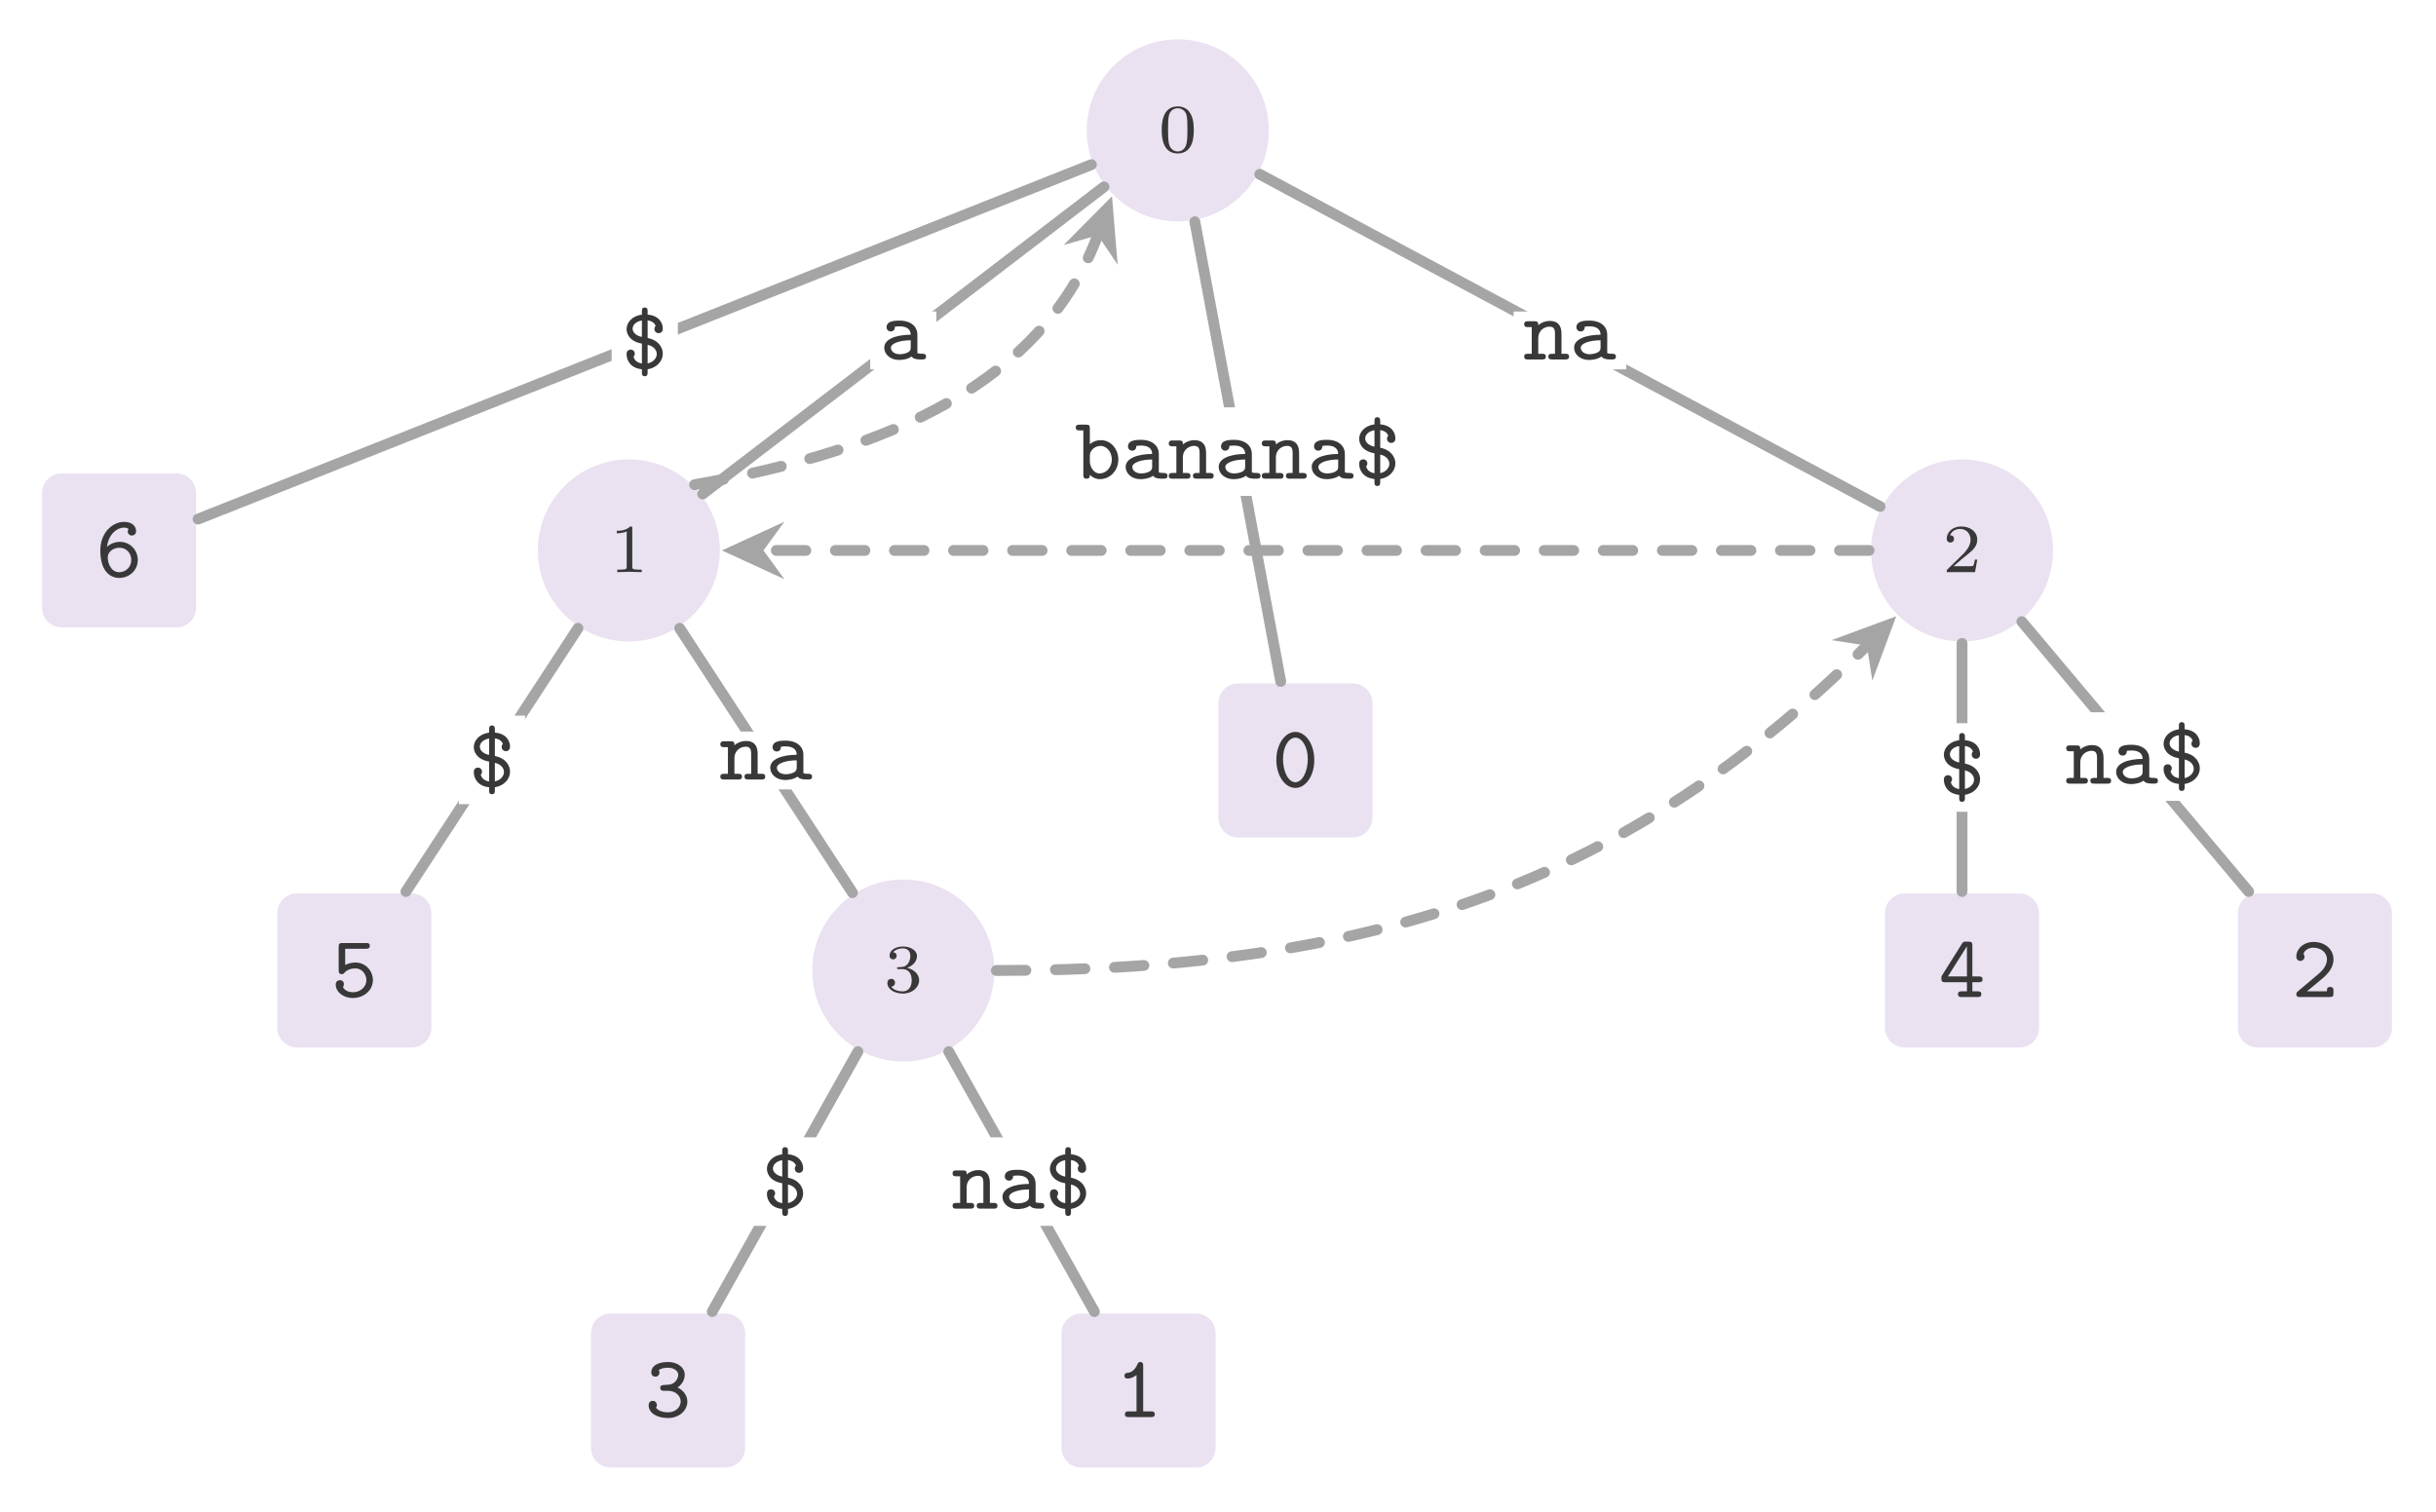
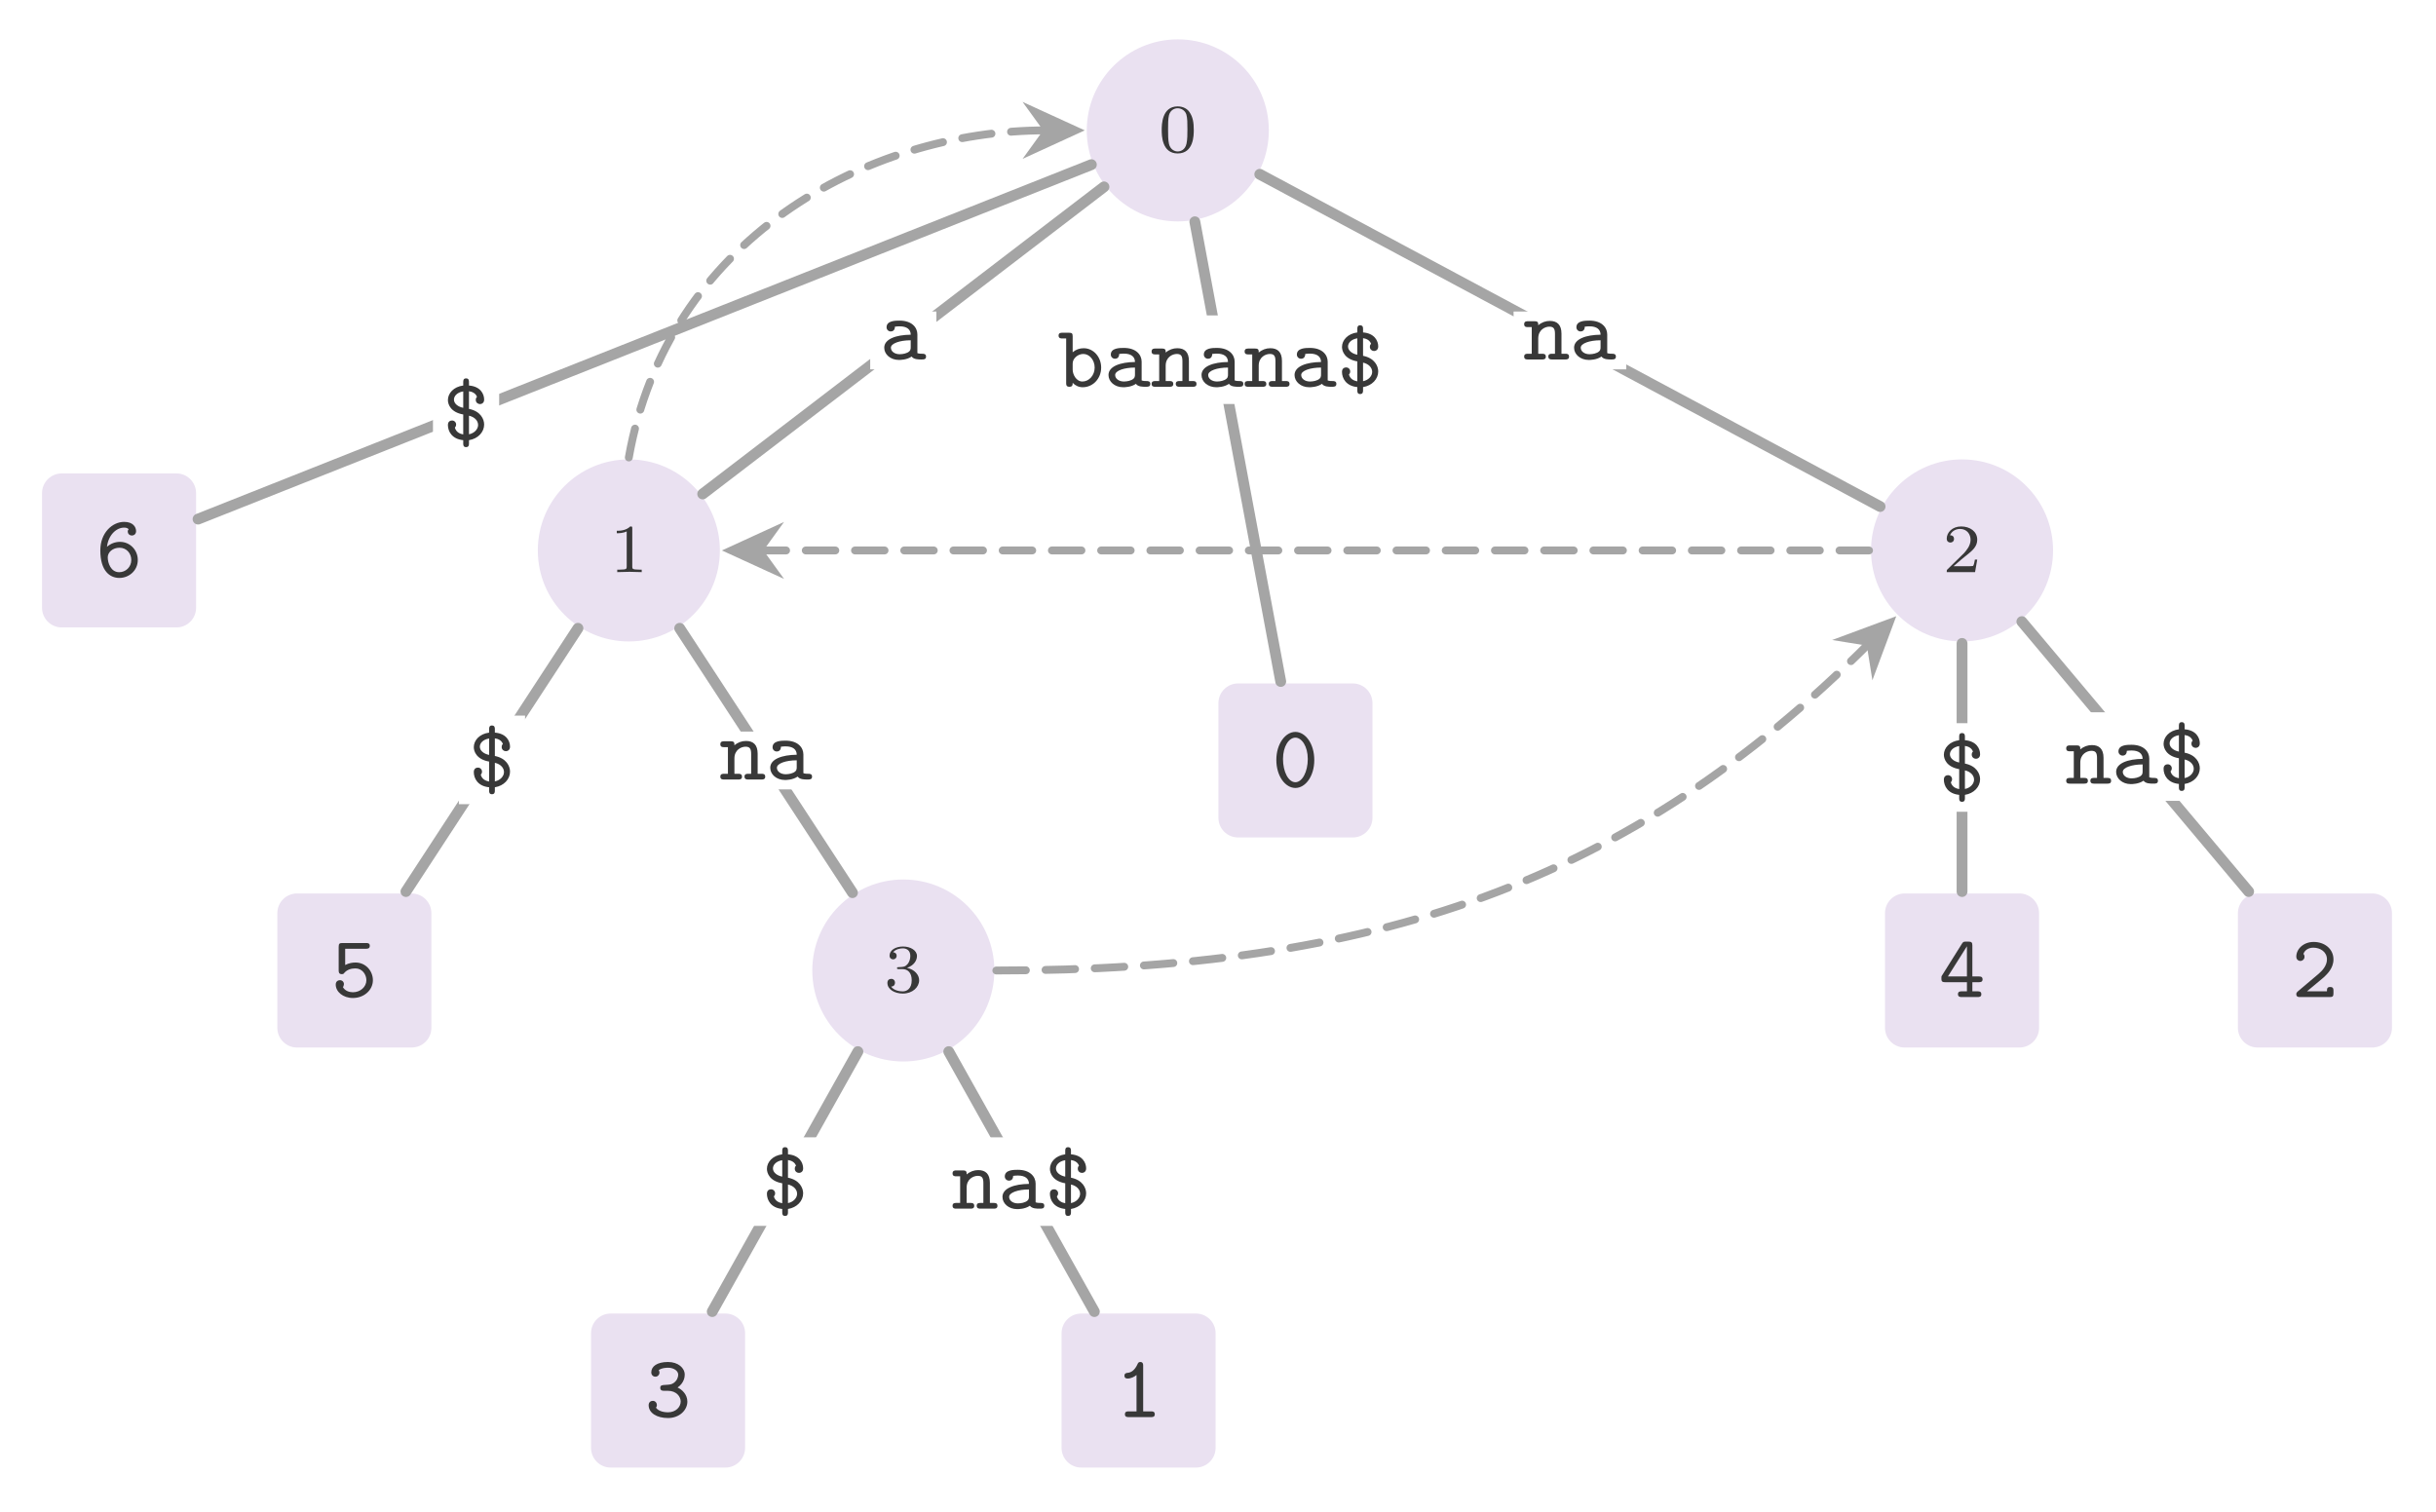
<svg xmlns="http://www.w3.org/2000/svg" xmlns:xlink="http://www.w3.org/1999/xlink" width="245.796pt" height="152.537pt" viewBox="0 0 245.796 152.537">
  <defs>
    <g>
      <g id="glyph-0-0">
        <path d="M 3.594 -2.219 C 3.594 -2.984 3.5 -3.531 3.172 -4.016 C 2.969 -4.344 2.531 -4.609 1.969 -4.609 C 0.359 -4.609 0.359 -2.719 0.359 -2.219 C 0.359 -1.719 0.359 0.141 1.969 0.141 C 3.594 0.141 3.594 -1.719 3.594 -2.219 Z M 2.953 -2.312 C 2.953 -1.797 2.953 -1.281 2.859 -0.844 C 2.719 -0.203 2.25 -0.062 1.969 -0.062 C 1.656 -0.062 1.234 -0.25 1.094 -0.812 C 1 -1.219 1 -1.797 1 -2.312 C 1 -2.812 1 -3.344 1.094 -3.734 C 1.25 -4.281 1.688 -4.422 1.969 -4.422 C 2.344 -4.422 2.719 -4.188 2.844 -3.797 C 2.953 -3.406 2.953 -2.906 2.953 -2.312 Z M 2.953 -2.312 " />
      </g>
      <g id="glyph-0-1">
        <path d="M 3.281 0 L 3.281 -0.25 L 3.031 -0.25 C 2.328 -0.25 2.328 -0.344 2.328 -0.562 L 2.328 -4.422 C 2.328 -4.609 2.312 -4.609 2.125 -4.609 C 1.672 -4.172 1.047 -4.172 0.766 -4.172 L 0.766 -3.922 C 0.922 -3.922 1.391 -3.922 1.766 -4.109 L 1.766 -0.562 C 1.766 -0.344 1.766 -0.25 1.078 -0.25 L 0.812 -0.25 L 0.812 0 L 2.047 -0.031 Z M 3.281 0 " />
      </g>
      <g id="glyph-0-2">
        <path d="M 3.516 -1.266 L 3.281 -1.266 C 3.25 -1.109 3.188 -0.703 3.094 -0.625 C 3.031 -0.594 2.5 -0.594 2.406 -0.594 L 1.125 -0.594 C 1.859 -1.234 2.094 -1.438 2.516 -1.766 C 3.031 -2.172 3.516 -2.594 3.516 -3.266 C 3.516 -4.109 2.781 -4.609 1.891 -4.609 C 1.016 -4.609 0.438 -4.016 0.438 -3.375 C 0.438 -3.016 0.734 -2.984 0.812 -2.984 C 0.969 -2.984 1.172 -3.094 1.172 -3.344 C 1.172 -3.484 1.125 -3.719 0.766 -3.719 C 0.984 -4.219 1.453 -4.359 1.781 -4.359 C 2.469 -4.359 2.844 -3.828 2.844 -3.266 C 2.844 -2.656 2.406 -2.172 2.188 -1.922 L 0.5 -0.266 C 0.438 -0.203 0.438 -0.188 0.438 0 L 3.297 0 Z M 3.516 -1.266 " />
      </g>
      <g id="glyph-0-3">
        <path d="M 3.578 -1.203 C 3.578 -1.75 3.125 -2.281 2.359 -2.453 C 3.094 -2.719 3.359 -3.234 3.359 -3.656 C 3.359 -4.203 2.719 -4.609 1.953 -4.609 C 1.188 -4.609 0.594 -4.234 0.594 -3.688 C 0.594 -3.453 0.75 -3.312 0.953 -3.312 C 1.172 -3.312 1.312 -3.484 1.312 -3.672 C 1.312 -3.875 1.172 -4.016 0.953 -4.031 C 1.203 -4.344 1.672 -4.422 1.938 -4.422 C 2.25 -4.422 2.688 -4.266 2.688 -3.656 C 2.688 -3.359 2.594 -3.047 2.406 -2.828 C 2.172 -2.562 1.984 -2.547 1.641 -2.531 C 1.453 -2.516 1.453 -2.516 1.406 -2.516 C 1.406 -2.516 1.344 -2.5 1.344 -2.422 C 1.344 -2.328 1.406 -2.328 1.516 -2.328 L 1.891 -2.328 C 2.438 -2.328 2.828 -1.953 2.828 -1.203 C 2.828 -0.344 2.328 -0.078 1.922 -0.078 C 1.641 -0.078 1.031 -0.156 0.75 -0.562 C 1.078 -0.578 1.141 -0.812 1.141 -0.953 C 1.141 -1.188 0.984 -1.344 0.766 -1.344 C 0.562 -1.344 0.375 -1.219 0.375 -0.938 C 0.375 -0.281 1.094 0.141 1.938 0.141 C 2.906 0.141 3.578 -0.5 3.578 -1.203 Z M 3.578 -1.203 " />
      </g>
      <g id="glyph-1-0">
        <path d="M 4.234 -1.719 C 4.234 -2.734 3.438 -3.547 2.438 -3.547 C 1.953 -3.547 1.5 -3.375 1.125 -3.047 C 1.266 -4.234 2.062 -4.984 2.859 -4.984 C 2.938 -4.984 3.156 -4.984 3.312 -4.828 C 3.25 -4.766 3.219 -4.672 3.219 -4.594 C 3.219 -4.391 3.375 -4.188 3.641 -4.188 C 3.875 -4.188 4.062 -4.359 4.062 -4.625 C 4.062 -5.031 3.766 -5.562 2.859 -5.562 C 1.656 -5.562 0.453 -4.453 0.453 -2.688 C 0.453 -0.578 1.438 0.094 2.375 0.094 C 3.344 0.094 4.234 -0.641 4.234 -1.719 Z M 3.578 -1.719 C 3.578 -0.984 3 -0.484 2.359 -0.484 C 1.5 -0.484 1.203 -1.438 1.203 -1.984 C 1.203 -2.5 1.703 -2.953 2.391 -2.953 C 3.109 -2.953 3.578 -2.375 3.578 -1.719 Z M 3.578 -1.719 " />
      </g>
      <g id="glyph-1-1">
        <path d="M 4.25 -2.719 C 4.25 -4.391 3.344 -5.562 2.344 -5.562 C 1.328 -5.562 0.422 -4.359 0.422 -2.734 C 0.422 -1.078 1.344 0.094 2.344 0.094 C 3.359 0.094 4.25 -1.094 4.25 -2.719 Z M 3.594 -2.828 C 3.594 -1.531 3.031 -0.484 2.344 -0.484 C 1.641 -0.484 1.094 -1.531 1.094 -2.828 C 1.094 -4.125 1.703 -4.984 2.344 -4.984 C 2.984 -4.984 3.594 -4.109 3.594 -2.828 Z M 3.594 -2.828 " />
      </g>
      <g id="glyph-1-2">
        <path d="M 4.219 -1.703 C 4.219 -2.609 3.516 -3.484 2.469 -3.484 C 2.172 -3.484 1.812 -3.438 1.422 -3.234 L 1.422 -4.875 L 3.531 -4.875 C 3.656 -4.875 3.906 -4.875 3.906 -5.172 C 3.906 -5.453 3.672 -5.453 3.531 -5.453 L 1.141 -5.453 C 0.844 -5.453 0.766 -5.391 0.766 -5.047 L 0.766 -2.719 C 0.766 -2.547 0.766 -2.312 1.078 -2.312 C 1.234 -2.312 1.281 -2.359 1.344 -2.453 C 1.625 -2.766 2.016 -2.891 2.453 -2.891 C 3.156 -2.891 3.562 -2.266 3.562 -1.703 C 3.562 -1.016 2.938 -0.484 2.203 -0.484 C 1.844 -0.484 1.391 -0.625 1.188 -1.016 L 1.203 -1.016 C 1.266 -1.109 1.266 -1.125 1.281 -1.234 C 1.281 -1.234 1.297 -1.266 1.297 -1.297 C 1.297 -1.531 1.125 -1.703 0.891 -1.703 C 0.719 -1.703 0.469 -1.594 0.469 -1.266 C 0.469 -0.531 1.203 0.094 2.203 0.094 C 3.328 0.094 4.219 -0.703 4.219 -1.703 Z M 4.219 -1.703 " />
      </g>
      <g id="glyph-1-3">
        <path d="M 4.297 -1.562 C 4.297 -2.297 3.734 -2.797 3.312 -2.984 C 3.969 -3.453 4.031 -4.047 4.031 -4.281 C 4.031 -4.969 3.359 -5.562 2.344 -5.562 C 1.25 -5.562 0.656 -5.125 0.656 -4.516 C 0.656 -4.25 0.844 -4.078 1.078 -4.078 C 1.297 -4.078 1.484 -4.266 1.484 -4.5 C 1.484 -4.578 1.453 -4.672 1.406 -4.734 C 1.703 -4.984 2.281 -4.984 2.344 -4.984 C 2.969 -4.984 3.375 -4.641 3.375 -4.281 C 3.375 -4.031 3.25 -3.672 2.906 -3.438 C 2.672 -3.281 2.516 -3.281 2.094 -3.25 C 1.75 -3.234 1.562 -3.219 1.562 -2.953 C 1.562 -2.656 1.812 -2.656 1.938 -2.656 L 2.312 -2.656 C 3.234 -2.656 3.625 -2.031 3.625 -1.578 C 3.625 -1.016 3.125 -0.484 2.344 -0.484 C 2.125 -0.484 1.438 -0.516 1.125 -0.953 L 1.141 -0.969 C 1.203 -1.047 1.203 -1.078 1.219 -1.156 C 1.219 -1.156 1.219 -1.188 1.219 -1.219 C 1.219 -1.453 1.047 -1.641 0.812 -1.641 C 0.594 -1.641 0.391 -1.5 0.391 -1.203 C 0.391 -0.406 1.234 0.094 2.344 0.094 C 3.516 0.094 4.297 -0.719 4.297 -1.562 Z M 4.297 -1.562 " />
      </g>
      <g id="glyph-1-4">
        <path d="M 3.984 -0.281 C 3.984 -0.578 3.75 -0.578 3.609 -0.578 L 2.812 -0.578 L 2.812 -5.188 C 2.812 -5.312 2.812 -5.562 2.516 -5.562 C 2.375 -5.562 2.297 -5.484 2.25 -5.359 C 1.969 -4.734 1.609 -4.5 1.25 -4.469 C 1.125 -4.453 0.922 -4.438 0.922 -4.172 C 0.922 -4 1.016 -3.891 1.234 -3.891 C 1.594 -3.891 1.938 -4.078 2.141 -4.25 L 2.141 -0.578 L 1.344 -0.578 C 1.203 -0.578 0.969 -0.578 0.969 -0.281 C 0.969 0 1.219 0 1.344 0 L 3.609 0 C 3.734 0 3.984 0 3.984 -0.281 Z M 3.984 -0.281 " />
      </g>
      <g id="glyph-1-5">
        <path d="M 4.422 -1.781 C 4.422 -2.078 4.188 -2.078 4.047 -2.078 L 3.391 -2.078 L 3.391 -5.203 C 3.391 -5.5 3.312 -5.594 3 -5.594 L 2.75 -5.594 C 2.516 -5.594 2.469 -5.578 2.344 -5.391 L 0.344 -2.203 C 0.266 -2.094 0.266 -2.078 0.266 -1.891 C 0.266 -1.625 0.297 -1.5 0.641 -1.5 L 2.844 -1.5 L 2.844 -0.578 L 2.312 -0.578 C 2.188 -0.578 1.938 -0.578 1.938 -0.297 C 1.938 0 2.188 0 2.312 0 L 3.922 0 C 4.047 0 4.297 0 4.297 -0.281 C 4.297 -0.578 4.062 -0.578 3.922 -0.578 L 3.391 -0.578 L 3.391 -1.5 L 4.047 -1.5 C 4.172 -1.5 4.422 -1.5 4.422 -1.781 Z M 2.844 -2.078 L 0.922 -2.078 L 2.844 -5.125 Z M 2.844 -2.078 " />
      </g>
      <g id="glyph-1-6">
        <path d="M 4.219 -0.375 L 4.219 -0.641 C 4.219 -0.797 4.219 -1.016 3.891 -1.016 C 3.562 -1.016 3.562 -0.828 3.562 -0.578 L 1.547 -0.578 C 2.016 -0.984 3.016 -1.781 3.25 -2 C 3.578 -2.312 4.219 -2.906 4.219 -3.797 C 4.219 -4.859 3.328 -5.562 2.219 -5.562 C 1.188 -5.562 0.469 -4.844 0.469 -4.078 C 0.469 -3.734 0.75 -3.641 0.891 -3.641 C 1.062 -3.641 1.297 -3.797 1.297 -4.062 C 1.297 -4.25 1.219 -4.312 1.188 -4.359 C 1.328 -4.75 1.719 -4.984 2.188 -4.984 C 2.891 -4.984 3.562 -4.562 3.562 -3.797 C 3.562 -3.172 3.078 -2.641 2.719 -2.344 L 0.594 -0.547 C 0.531 -0.484 0.469 -0.422 0.469 -0.297 C 0.469 0 0.703 0 0.844 0 L 3.844 0 C 4.141 0 4.219 -0.078 4.219 -0.375 Z M 4.219 -0.375 " />
      </g>
      <g id="glyph-1-7">
        <path d="M 4.172 -1.547 C 4.172 -2.094 3.812 -2.891 2.641 -3.125 L 2.641 -4.906 C 2.969 -4.859 3.328 -4.703 3.453 -4.328 C 3.406 -4.297 3.328 -4.219 3.328 -4.031 C 3.328 -3.75 3.562 -3.609 3.75 -3.609 C 3.859 -3.609 4.172 -3.672 4.172 -4.062 C 4.172 -4.625 3.812 -5.391 2.641 -5.484 L 2.641 -5.828 C 2.641 -5.969 2.641 -6.203 2.344 -6.203 C 2.062 -6.203 2.062 -5.969 2.062 -5.812 L 2.062 -5.484 C 1.094 -5.359 0.516 -4.703 0.516 -4.016 C 0.516 -3.578 0.797 -2.781 2.062 -2.562 L 2.062 -0.547 C 1.734 -0.609 1.344 -0.766 1.219 -1.234 C 1.266 -1.281 1.344 -1.391 1.344 -1.547 C 1.344 -1.781 1.156 -1.953 0.938 -1.953 C 0.797 -1.953 0.516 -1.891 0.516 -1.5 C 0.516 -0.859 0.922 -0.078 2.062 0.031 L 2.062 0.359 C 2.062 0.5 2.062 0.734 2.344 0.734 C 2.641 0.734 2.641 0.5 2.641 0.359 L 2.641 0.031 C 3.547 -0.109 4.172 -0.781 4.172 -1.547 Z M 2.062 -3.234 C 1.562 -3.328 1.125 -3.641 1.125 -4.062 C 1.125 -4.391 1.406 -4.781 2.062 -4.891 Z M 3.562 -1.5 C 3.562 -1.094 3.203 -0.672 2.641 -0.562 L 2.641 -2.438 C 3.203 -2.312 3.562 -1.938 3.562 -1.5 Z M 3.562 -1.5 " />
      </g>
      <g id="glyph-1-8">
        <path d="M 4.641 -0.297 C 4.641 -0.578 4.391 -0.578 4.25 -0.578 C 4.125 -0.578 3.938 -0.578 3.766 -0.641 L 3.766 -2.531 C 3.766 -3.219 3.219 -3.922 1.969 -3.922 C 1.562 -3.922 0.656 -3.922 0.656 -3.25 C 0.656 -3 0.859 -2.828 1.078 -2.828 C 1.219 -2.828 1.5 -2.891 1.5 -3.312 C 1.75 -3.344 1.906 -3.344 1.984 -3.344 C 2.688 -3.344 3.094 -3.047 3.094 -2.5 C 1.609 -2.484 0.422 -2.062 0.422 -1.188 C 0.422 -0.516 1.047 0.047 1.906 0.047 C 2.016 0.047 2.703 0.047 3.188 -0.297 C 3.391 0 3.875 0 4.172 0 C 4.422 0 4.641 0 4.641 -0.297 Z M 3.094 -1.266 C 3.094 -1.047 3.094 -0.859 2.75 -0.688 C 2.422 -0.531 2.016 -0.531 1.984 -0.531 C 1.453 -0.531 1.094 -0.828 1.094 -1.188 C 1.094 -1.625 2 -1.938 3.094 -1.938 Z M 3.094 -1.266 " />
      </g>
      <g id="glyph-1-9">
        <path d="M 4.375 -1.938 C 4.375 -3 3.609 -3.891 2.609 -3.891 C 2.188 -3.891 1.812 -3.75 1.5 -3.484 L 1.5 -5.078 C 1.5 -5.375 1.438 -5.453 1.125 -5.453 L 0.453 -5.453 C 0.328 -5.453 0.078 -5.453 0.078 -5.172 C 0.078 -4.875 0.312 -4.875 0.453 -4.875 L 0.844 -4.875 L 0.844 -0.391 C 0.844 -0.203 0.844 0 1.172 0 C 1.5 0 1.5 -0.203 1.5 -0.391 C 1.781 -0.109 2.125 0.047 2.516 0.047 C 3.516 0.047 4.375 -0.797 4.375 -1.938 Z M 3.719 -1.938 C 3.719 -1.141 3.141 -0.531 2.484 -0.531 C 1.844 -0.531 1.5 -1.266 1.5 -1.719 L 1.5 -2.344 C 1.5 -2.875 2.031 -3.312 2.578 -3.312 C 3.188 -3.312 3.719 -2.703 3.719 -1.938 Z M 3.719 -1.938 " />
      </g>
      <g id="glyph-1-10">
        <path d="M 4.609 -0.281 C 4.609 -0.578 4.375 -0.578 4.234 -0.578 L 3.844 -0.578 L 3.844 -2.609 C 3.844 -3.5 3.406 -3.891 2.672 -3.891 C 2.25 -3.891 1.844 -3.75 1.5 -3.453 C 1.5 -3.703 1.5 -3.859 1.125 -3.859 L 0.453 -3.859 C 0.328 -3.859 0.078 -3.859 0.078 -3.562 C 0.078 -3.266 0.312 -3.266 0.453 -3.266 L 0.844 -3.266 L 0.844 -0.578 L 0.453 -0.578 C 0.328 -0.578 0.078 -0.578 0.078 -0.297 C 0.078 0 0.312 0 0.453 0 L 1.891 0 C 2.016 0 2.266 0 2.266 -0.281 C 2.266 -0.578 2.031 -0.578 1.891 -0.578 L 1.5 -0.578 L 1.5 -2.125 C 1.5 -3 2.188 -3.312 2.625 -3.312 C 3.062 -3.312 3.188 -3.094 3.188 -2.578 L 3.188 -0.578 L 2.891 -0.578 C 2.766 -0.578 2.516 -0.578 2.516 -0.297 C 2.516 0 2.766 0 2.891 0 L 4.234 0 C 4.359 0 4.609 0 4.609 -0.281 Z M 4.609 -0.281 " />
      </g>
    </g>
  </defs>
  <path fill-rule="nonzero" fill="rgb(91.817%, 88.155%, 94.565%)" fill-opacity="1" d="M 128.027 13.156 C 128.027 8.086 123.914 3.973 118.844 3.973 C 113.77 3.973 109.656 8.086 109.656 13.156 C 109.656 18.23 113.77 22.344 118.844 22.344 C 123.914 22.344 128.027 18.23 128.027 13.156 Z M 128.027 13.156 " />
  <g fill="rgb(21.999%, 21.999%, 21.999%)" fill-opacity="1">
    <use xlink:href="#glyph-0-0" x="116.86" y="15.346" />
  </g>
  <path fill-rule="nonzero" fill="rgb(91.817%, 88.155%, 94.565%)" fill-opacity="1" d="M 17.801 47.777 L 6.23 47.777 C 5.133 47.777 4.242 48.668 4.242 49.766 L 4.242 61.336 C 4.242 62.434 5.133 63.32 6.23 63.32 L 17.801 63.32 C 18.898 63.32 19.785 62.434 19.785 61.336 L 19.785 49.766 C 19.785 48.668 18.898 47.777 17.801 47.777 Z M 17.801 47.777 " />
  <g fill="rgb(21.999%, 21.999%, 21.999%)" fill-opacity="1">
    <use xlink:href="#glyph-1-0" x="9.669" y="58.23" />
  </g>
  <path fill-rule="nonzero" fill="rgb(91.817%, 88.155%, 94.565%)" fill-opacity="1" d="M 72.637 55.551 C 72.637 50.477 68.523 46.363 63.449 46.363 C 58.379 46.363 54.266 50.477 54.266 55.551 C 54.266 60.621 58.379 64.734 63.449 64.734 C 68.523 64.734 72.637 60.621 72.637 55.551 Z M 72.637 55.551 " />
  <g fill="rgb(21.999%, 21.999%, 21.999%)" fill-opacity="1">
    <use xlink:href="#glyph-0-1" x="61.469" y="57.738" />
  </g>
  <path fill-rule="nonzero" fill="rgb(91.817%, 88.155%, 94.565%)" fill-opacity="1" d="M 136.496 68.973 L 124.926 68.973 C 123.828 68.973 122.941 69.863 122.941 70.961 L 122.941 82.531 C 122.941 83.629 123.828 84.516 124.926 84.516 L 136.496 84.516 C 137.594 84.516 138.484 83.629 138.484 82.531 L 138.484 70.961 C 138.484 69.863 137.594 68.973 136.496 68.973 Z M 136.496 68.973 " />
  <g fill="rgb(21.999%, 21.999%, 21.999%)" fill-opacity="1">
    <use xlink:href="#glyph-1-1" x="128.363" y="79.426" />
  </g>
  <path fill-rule="nonzero" fill="rgb(91.817%, 88.155%, 94.565%)" fill-opacity="1" d="M 207.156 55.551 C 207.156 50.477 203.047 46.363 197.973 46.363 C 192.898 46.363 188.789 50.477 188.789 55.551 C 188.789 60.621 192.898 64.734 197.973 64.734 C 203.047 64.734 207.156 60.621 207.156 55.551 Z M 207.156 55.551 " />
  <g fill="rgb(21.999%, 21.999%, 21.999%)" fill-opacity="1">
    <use xlink:href="#glyph-0-2" x="195.99" y="57.738" />
  </g>
  <path fill-rule="nonzero" fill="rgb(91.817%, 88.155%, 94.565%)" fill-opacity="1" d="M 41.539 90.168 L 29.969 90.168 C 28.871 90.168 27.984 91.059 27.984 92.156 L 27.984 103.727 C 27.984 104.824 28.871 105.715 29.969 105.715 L 41.539 105.715 C 42.637 105.715 43.527 104.824 43.527 103.727 L 43.527 92.156 C 43.527 91.059 42.637 90.168 41.539 90.168 Z M 41.539 90.168 " />
  <g fill="rgb(21.999%, 21.999%, 21.999%)" fill-opacity="1">
    <use xlink:href="#glyph-1-2" x="33.407" y="100.622" />
  </g>
  <path fill-rule="nonzero" fill="rgb(91.817%, 88.155%, 94.565%)" fill-opacity="1" d="M 100.332 97.941 C 100.332 92.867 96.219 88.758 91.145 88.758 C 86.074 88.758 81.961 92.867 81.961 97.941 C 81.961 103.016 86.074 107.125 91.145 107.125 C 96.219 107.125 100.332 103.016 100.332 97.941 Z M 100.332 97.941 " />
  <g fill="rgb(21.999%, 21.999%, 21.999%)" fill-opacity="1">
    <use xlink:href="#glyph-0-3" x="89.165" y="100.129" />
  </g>
  <path fill-rule="nonzero" fill="rgb(91.817%, 88.155%, 94.565%)" fill-opacity="1" d="M 73.191 132.562 L 61.621 132.562 C 60.523 132.562 59.637 133.449 59.637 134.547 L 59.637 146.117 C 59.637 147.215 60.523 148.105 61.621 148.105 L 73.191 148.105 C 74.289 148.105 75.18 147.215 75.18 146.117 L 75.18 134.547 C 75.18 133.449 74.289 132.562 73.191 132.562 Z M 73.191 132.562 " />
  <g fill="rgb(21.999%, 21.999%, 21.999%)" fill-opacity="1">
    <use xlink:href="#glyph-1-3" x="65.059" y="143.013" />
  </g>
  <path fill-rule="nonzero" fill="rgb(91.817%, 88.155%, 94.565%)" fill-opacity="1" d="M 120.672 132.562 L 109.102 132.562 C 108.004 132.562 107.113 133.449 107.113 134.547 L 107.113 146.117 C 107.113 147.215 108.004 148.105 109.102 148.105 L 120.672 148.105 C 121.766 148.105 122.656 147.215 122.656 146.117 L 122.656 134.547 C 122.656 133.449 121.766 132.562 120.672 132.562 Z M 120.672 132.562 " />
  <g fill="rgb(21.999%, 21.999%, 21.999%)" fill-opacity="1">
    <use xlink:href="#glyph-1-4" x="112.536" y="143.013" />
  </g>
  <path fill-rule="nonzero" fill="rgb(91.817%, 88.155%, 94.565%)" fill-opacity="1" d="M 203.758 90.168 L 192.188 90.168 C 191.09 90.168 190.199 91.059 190.199 92.156 L 190.199 103.727 C 190.199 104.824 191.09 105.715 192.188 105.715 L 203.758 105.715 C 204.855 105.715 205.746 104.824 205.746 103.727 L 205.746 92.156 C 205.746 91.059 204.855 90.168 203.758 90.168 Z M 203.758 90.168 " />
  <g fill="rgb(21.999%, 21.999%, 21.999%)" fill-opacity="1">
    <use xlink:href="#glyph-1-5" x="195.623" y="100.622" />
  </g>
  <path fill-rule="nonzero" fill="rgb(91.817%, 88.155%, 94.565%)" fill-opacity="1" d="M 239.367 90.168 L 227.797 90.168 C 226.699 90.168 225.809 91.059 225.809 92.156 L 225.809 103.727 C 225.809 104.824 226.699 105.715 227.797 105.715 L 239.367 105.715 C 240.465 105.715 241.352 104.824 241.352 103.727 L 241.352 92.156 C 241.352 91.059 240.465 90.168 239.367 90.168 Z M 239.367 90.168 " />
  <g fill="rgb(21.999%, 21.999%, 21.999%)" fill-opacity="1">
    <use xlink:href="#glyph-1-6" x="231.231" y="100.622" />
  </g>
  <path fill="none" stroke-width="1.096" stroke-linecap="round" stroke-linejoin="miter" stroke="rgb(64.899%, 64.899%, 64.899%)" stroke-opacity="1" stroke-miterlimit="10" d="M 110.309 -3.47 L 19.899 -39.348 " transform="matrix(0.996974, 0, 0, -0.996974, 0.145594, 13.15806)" />
-   <path fill-rule="nonzero" fill="rgb(100%, 100%, 100%)" fill-opacity="1" d="M 61.715 38.973 L 68.395 38.973 L 68.395 30.035 L 61.715 30.035 Z M 61.715 38.973 " />
+   <path fill-rule="nonzero" fill="rgb(100%, 100%, 100%)" fill-opacity="1" d="M 43.688 46.125 L 50.367 46.125 L 50.367 37.188 L 43.688 37.188 Z M 43.688 46.125 " />
  <g fill="rgb(21.999%, 21.999%, 21.999%)" fill-opacity="1">
-     <use xlink:href="#glyph-1-7" x="62.706" y="37.236" />
+     <use xlink:href="#glyph-1-7" x="44.679" y="44.39" />
  </g>
  <path fill="none" stroke-width="1.096" stroke-linecap="round" stroke-linejoin="miter" stroke="rgb(64.899%, 64.899%, 64.899%)" stroke-opacity="1" stroke-miterlimit="10" d="M 111.583 -5.719 L 70.972 -36.801 " transform="matrix(0.996974, 0, 0, -0.996974, 0.145594, 13.15806)" />
  <path fill-rule="nonzero" fill="rgb(100%, 100%, 100%)" fill-opacity="1" d="M 87.805 37.273 L 94.484 37.273 L 94.484 31.438 L 87.805 31.438 Z M 87.805 37.273 " />
  <g fill="rgb(21.999%, 21.999%, 21.999%)" fill-opacity="1">
    <use xlink:href="#glyph-1-8" x="88.799" y="36.278" />
  </g>
  <path fill="none" stroke-width="1.096" stroke-linecap="round" stroke-linejoin="miter" stroke="rgb(64.899%, 64.899%, 64.899%)" stroke-opacity="1" stroke-miterlimit="10" d="M 120.782 -9.253 L 129.473 -55.784 " transform="matrix(0.996974, 0, 0, -0.996974, 0.145594, 13.15806)" />
-   <path fill-rule="nonzero" fill="rgb(100%, 100%, 100%)" fill-opacity="1" d="M 107.477 50.047 L 142.312 50.047 L 142.312 41.109 L 107.477 41.109 Z M 107.477 50.047 " />
+   <path fill-rule="nonzero" fill="rgb(100%, 100%, 100%)" fill-opacity="1" d="M 105.742 40.77 L 140.582 40.77 L 140.582 31.832 L 105.742 31.832 Z M 105.742 40.77 " />
  <g fill="rgb(21.999%, 21.999%, 21.999%)" fill-opacity="1">
-     <use xlink:href="#glyph-1-9" x="108.467" y="48.31" />
-     <use xlink:href="#glyph-1-8" x="113.16" y="48.31" />
-     <use xlink:href="#glyph-1-10" x="117.853" y="48.31" />
-     <use xlink:href="#glyph-1-8" x="122.546" y="48.31" />
-     <use xlink:href="#glyph-1-10" x="127.239" y="48.31" />
-     <use xlink:href="#glyph-1-8" x="131.932" y="48.31" />
-     <use xlink:href="#glyph-1-7" x="136.625" y="48.31" />
+     <use xlink:href="#glyph-1-9" x="106.734" y="39.033" />
+     <use xlink:href="#glyph-1-8" x="111.427" y="39.033" />
+     <use xlink:href="#glyph-1-10" x="116.12" y="39.033" />
+     <use xlink:href="#glyph-1-8" x="120.813" y="39.033" />
+     <use xlink:href="#glyph-1-10" x="125.507" y="39.033" />
+     <use xlink:href="#glyph-1-8" x="130.2" y="39.033" />
+     <use xlink:href="#glyph-1-7" x="134.893" y="39.033" />
  </g>
  <path fill="none" stroke-width="1.096" stroke-linecap="round" stroke-linejoin="miter" stroke="rgb(64.899%, 64.899%, 64.899%)" stroke-opacity="1" stroke-miterlimit="10" d="M 127.353 -4.445 L 190.133 -38.074 " transform="matrix(0.996974, 0, 0, -0.996974, 0.145594, 13.15806)" />
  <path fill-rule="nonzero" fill="rgb(100%, 100%, 100%)" fill-opacity="1" d="M 152.723 37.273 L 164.094 37.273 L 164.094 31.438 L 152.723 31.438 Z M 152.723 37.273 " />
  <g fill="rgb(21.999%, 21.999%, 21.999%)" fill-opacity="1">
-     <use xlink:href="#glyph-1-10" x="153.712" y="36.278" />
-     <use xlink:href="#glyph-1-8" x="158.406" y="36.278" />
+     <use xlink:href="#glyph-1-10" x="153.711" y="36.278" />
+     <use xlink:href="#glyph-1-8" x="158.405" y="36.278" />
  </g>
  <path fill="none" stroke-width="1.096" stroke-linecap="round" stroke-linejoin="miter" stroke="rgb(64.899%, 64.899%, 64.899%)" stroke-opacity="1" stroke-miterlimit="10" d="M 58.347 -50.401 L 40.939 -77.048 " transform="matrix(0.996974, 0, 0, -0.996974, 0.145594, 13.15806)" />
  <path fill-rule="nonzero" fill="rgb(100%, 100%, 100%)" fill-opacity="1" d="M 46.301 81.156 L 52.98 81.156 L 52.98 72.219 L 46.301 72.219 Z M 46.301 81.156 " />
  <g fill="rgb(21.999%, 21.999%, 21.999%)" fill-opacity="1">
    <use xlink:href="#glyph-1-7" x="47.291" y="79.419" />
  </g>
  <path fill="none" stroke-width="1.096" stroke-linecap="round" stroke-linejoin="miter" stroke="rgb(64.899%, 64.899%, 64.899%)" stroke-opacity="1" stroke-miterlimit="10" d="M 68.644 -50.401 L 86.131 -77.161 " transform="matrix(0.996974, 0, 0, -0.996974, 0.145594, 13.15806)" />
  <path fill-rule="nonzero" fill="rgb(100%, 100%, 100%)" fill-opacity="1" d="M 71.613 79.664 L 82.984 79.664 L 82.984 73.828 L 71.613 73.828 Z M 71.613 79.664 " />
  <g fill="rgb(21.999%, 21.999%, 21.999%)" fill-opacity="1">
    <use xlink:href="#glyph-1-10" x="72.604" y="78.668" />
    <use xlink:href="#glyph-1-8" x="77.297" y="78.668" />
  </g>
  <path fill="none" stroke-width="1.096" stroke-linecap="round" stroke-linejoin="miter" stroke="rgb(64.899%, 64.899%, 64.899%)" stroke-opacity="1" stroke-miterlimit="10" d="M 86.679 -93.253 L 71.939 -119.567 " transform="matrix(0.996974, 0, 0, -0.996974, 0.145594, 13.15806)" />
  <path fill-rule="nonzero" fill="rgb(100%, 100%, 100%)" fill-opacity="1" d="M 75.875 123.715 L 82.555 123.715 L 82.555 114.777 L 75.875 114.777 Z M 75.875 123.715 " />
  <g fill="rgb(21.999%, 21.999%, 21.999%)" fill-opacity="1">
-     <use xlink:href="#glyph-1-7" x="76.867" y="121.976" />
+     <use xlink:href="#glyph-1-7" x="76.867" y="121.977" />
  </g>
  <path fill="none" stroke-width="1.096" stroke-linecap="round" stroke-linejoin="miter" stroke="rgb(64.899%, 64.899%, 64.899%)" stroke-opacity="1" stroke-miterlimit="10" d="M 95.875 -93.253 L 110.611 -119.567 " transform="matrix(0.996974, 0, 0, -0.996974, 0.145594, 13.15806)" />
  <path fill-rule="nonzero" fill="rgb(100%, 100%, 100%)" fill-opacity="1" d="M 95.043 123.715 L 111.109 123.715 L 111.109 114.777 L 95.043 114.777 Z M 95.043 123.715 " />
  <g fill="rgb(21.999%, 21.999%, 21.999%)" fill-opacity="1">
-     <use xlink:href="#glyph-1-10" x="96.036" y="121.976" />
-     <use xlink:href="#glyph-1-8" x="100.729" y="121.976" />
-     <use xlink:href="#glyph-1-7" x="105.422" y="121.976" />
+     <use xlink:href="#glyph-1-10" x="96.036" y="121.977" />
+     <use xlink:href="#glyph-1-8" x="100.729" y="121.977" />
+     <use xlink:href="#glyph-1-7" x="105.422" y="121.977" />
  </g>
  <path fill="none" stroke-width="1.096" stroke-linecap="round" stroke-linejoin="miter" stroke="rgb(64.899%, 64.899%, 64.899%)" stroke-opacity="1" stroke-miterlimit="10" d="M 198.428 -51.933 L 198.428 -77.048 " transform="matrix(0.996974, 0, 0, -0.996974, 0.145594, 13.15806)" />
  <path fill-rule="nonzero" fill="rgb(100%, 100%, 100%)" fill-opacity="1" d="M 194.633 81.922 L 201.312 81.922 L 201.312 72.984 L 194.633 72.984 Z M 194.633 81.922 " />
  <g fill="rgb(21.999%, 21.999%, 21.999%)" fill-opacity="1">
    <use xlink:href="#glyph-1-7" x="195.623" y="80.184" />
  </g>
  <path fill="none" stroke-width="1.096" stroke-linecap="round" stroke-linejoin="miter" stroke="rgb(64.899%, 64.899%, 64.899%)" stroke-opacity="1" stroke-miterlimit="10" d="M 204.481 -49.727 L 227.433 -77.048 " transform="matrix(0.996974, 0, 0, -0.996974, 0.145594, 13.15806)" />
  <path fill-rule="nonzero" fill="rgb(100%, 100%, 100%)" fill-opacity="1" d="M 207.414 80.82 L 223.48 80.82 L 223.48 71.883 L 207.414 71.883 Z M 207.414 80.82 " />
  <g fill="rgb(21.999%, 21.999%, 21.999%)" fill-opacity="1">
    <use xlink:href="#glyph-1-10" x="208.405" y="79.084" />
    <use xlink:href="#glyph-1-8" x="213.099" y="79.084" />
    <use xlink:href="#glyph-1-7" x="217.792" y="79.084" />
  </g>
-   <path fill="none" stroke-width="1.096" stroke-linecap="round" stroke-linejoin="miter" stroke="rgb(64.899%, 64.899%, 64.899%)" stroke-opacity="1" stroke-dasharray="2.989 2.989" stroke-miterlimit="10" d="M 100.69 -85.041 C 138.884 -85.041 164.763 -76.182 189.067 -51.882 " transform="matrix(0.996974, 0, 0, -0.996974, 0.145594, 13.15806)" />
-   <path fill-rule="nonzero" fill="rgb(64.899%, 64.899%, 64.899%)" fill-opacity="1" stroke-width="1.052" stroke-linecap="round" stroke-linejoin="miter" stroke="rgb(64.899%, 64.899%, 64.899%)" stroke-opacity="1" stroke-miterlimit="10" d="M 4.964 -0.001 L 1.515 1.587 L 2.673 0.002 L 1.518 -1.585 Z M 4.964 -0.001 " transform="matrix(0.70496, -0.70496, -0.70496, -0.70496, 186.9413, 66.58109)" />
-   <path fill="none" stroke-width="1.096" stroke-linecap="round" stroke-linejoin="miter" stroke="rgb(64.899%, 64.899%, 64.899%)" stroke-opacity="1" stroke-dasharray="2.989 2.989" stroke-miterlimit="10" d="M 189.016 -42.521 L 76.735 -42.521 " transform="matrix(0.996974, 0, 0, -0.996974, 0.145594, 13.15806)" />
-   <path fill-rule="nonzero" fill="rgb(64.899%, 64.899%, 64.899%)" fill-opacity="1" stroke-width="1.052" stroke-linecap="round" stroke-linejoin="miter" stroke="rgb(64.899%, 64.899%, 64.899%)" stroke-opacity="1" stroke-miterlimit="10" d="M 4.965 0.001 L 1.517 1.588 L 2.673 0.001 L 1.517 -1.586 Z M 4.965 0.001 " transform="matrix(-0.996974, 0, 0, 0.996974, 79.05141, 55.54961)" />
-   <path fill="none" stroke-width="1.096" stroke-linecap="round" stroke-linejoin="miter" stroke="rgb(64.899%, 64.899%, 64.899%)" stroke-opacity="1" stroke-dasharray="2.989 2.989" stroke-miterlimit="10" d="M 70.153 -35.865 C 89.916 -32.381 105.537 -25.513 111.093 -10.252 " transform="matrix(0.996974, 0, 0, -0.996974, 0.145594, 13.15806)" />
-   <path fill-rule="nonzero" fill="rgb(64.899%, 64.899%, 64.899%)" fill-opacity="1" stroke-width="1.052" stroke-linecap="round" stroke-linejoin="miter" stroke="rgb(64.899%, 64.899%, 64.899%)" stroke-opacity="1" stroke-miterlimit="10" d="M 4.965 -0 L 1.518 1.589 L 2.675 0 L 1.519 -1.588 Z M 4.965 -0 " transform="matrix(0.340975, -0.936836, -0.936836, -0.340975, 110.0804, 25.63554)" />
+   <path fill="none" stroke-width="0.797" stroke-linecap="round" stroke-linejoin="miter" stroke="rgb(64.899%, 64.899%, 64.899%)" stroke-opacity="1" stroke-dasharray="2.989 1.993" stroke-miterlimit="10" d="M 100.69 -85.041 C 138.884 -85.041 164.763 -76.182 189.001 -51.948 " transform="matrix(0.996974, 0, 0, -0.996974, 0.145594, 13.15806)" />
+   <path fill-rule="nonzero" fill="rgb(64.899%, 64.899%, 64.899%)" fill-opacity="1" stroke-width="0.797" stroke-linecap="round" stroke-linejoin="miter" stroke="rgb(64.899%, 64.899%, 64.899%)" stroke-opacity="1" stroke-miterlimit="10" d="M 5.275 -0.001 L 1.149 1.892 L 2.515 -0.001 L 1.149 -1.887 Z M 5.275 -0.001 " transform="matrix(0.70496, -0.70496, -0.70496, -0.70496, 186.9413, 66.58109)" />
+   <path fill="none" stroke-width="0.797" stroke-linecap="round" stroke-linejoin="miter" stroke="rgb(64.899%, 64.899%, 64.899%)" stroke-opacity="1" stroke-dasharray="2.989 1.993" stroke-miterlimit="10" d="M 189.016 -42.521 L 76.829 -42.521 " transform="matrix(0.996974, 0, 0, -0.996974, 0.145594, 13.15806)" />
+   <path fill-rule="nonzero" fill="rgb(64.899%, 64.899%, 64.899%)" fill-opacity="1" stroke-width="0.797" stroke-linecap="round" stroke-linejoin="miter" stroke="rgb(64.899%, 64.899%, 64.899%)" stroke-opacity="1" stroke-miterlimit="10" d="M 5.274 0.001 L 1.149 1.89 L 2.516 0.001 L 1.149 -1.891 Z M 5.274 0.001 " transform="matrix(-0.996974, 0, 0, 0.996974, 79.05141, 55.54961)" />
+   <path fill="none" stroke-width="0.797" stroke-linecap="round" stroke-linejoin="miter" stroke="rgb(64.899%, 64.899%, 64.899%)" stroke-opacity="1" stroke-dasharray="2.989 1.993" stroke-miterlimit="10" d="M 63.496 -33.11 C 67.359 -11.212 87.408 0.002 105.725 0.002 " transform="matrix(0.996974, 0, 0, -0.996974, 0.145594, 13.15806)" />
+   <path fill-rule="nonzero" fill="rgb(64.899%, 64.899%, 64.899%)" fill-opacity="1" stroke-width="0.797" stroke-linecap="round" stroke-linejoin="miter" stroke="rgb(64.899%, 64.899%, 64.899%)" stroke-opacity="1" stroke-miterlimit="10" d="M 5.275 0.002 L 1.149 1.89 L 2.517 0.002 L 1.149 -1.891 Z M 5.275 0.002 " transform="matrix(0.996974, 0, 0, -0.996974, 103.2411, 13.15806)" />
</svg>
